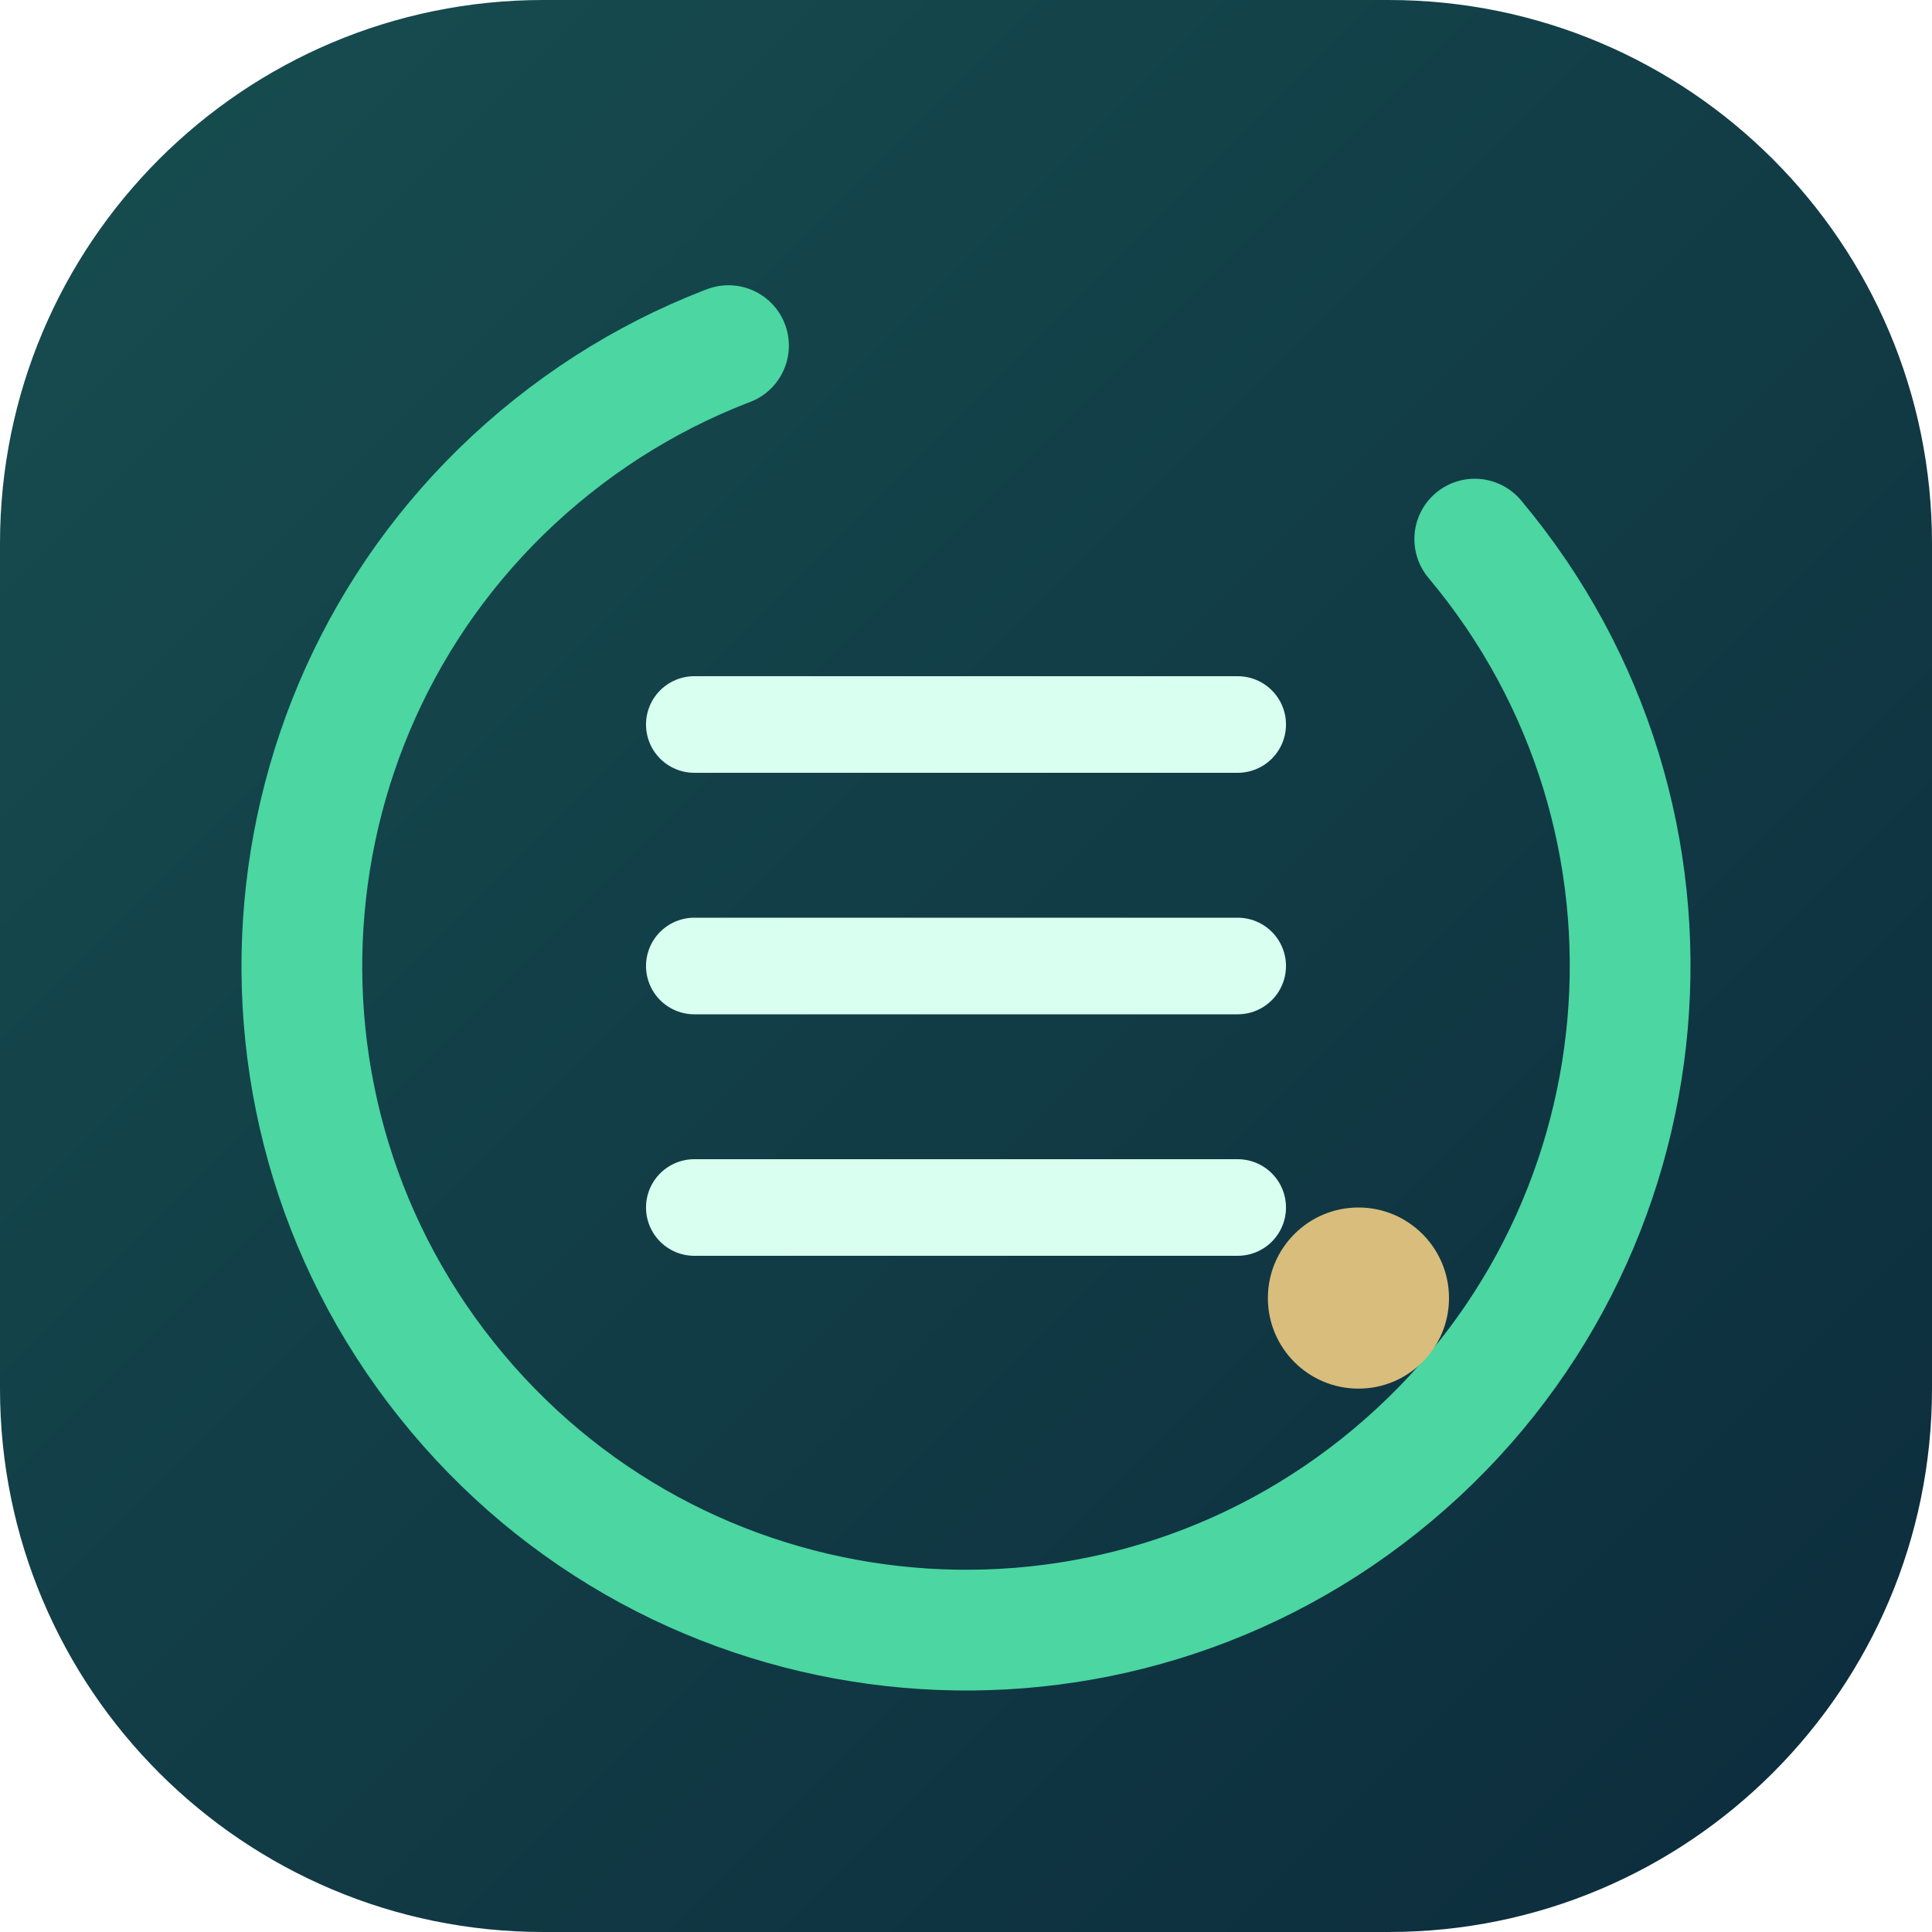
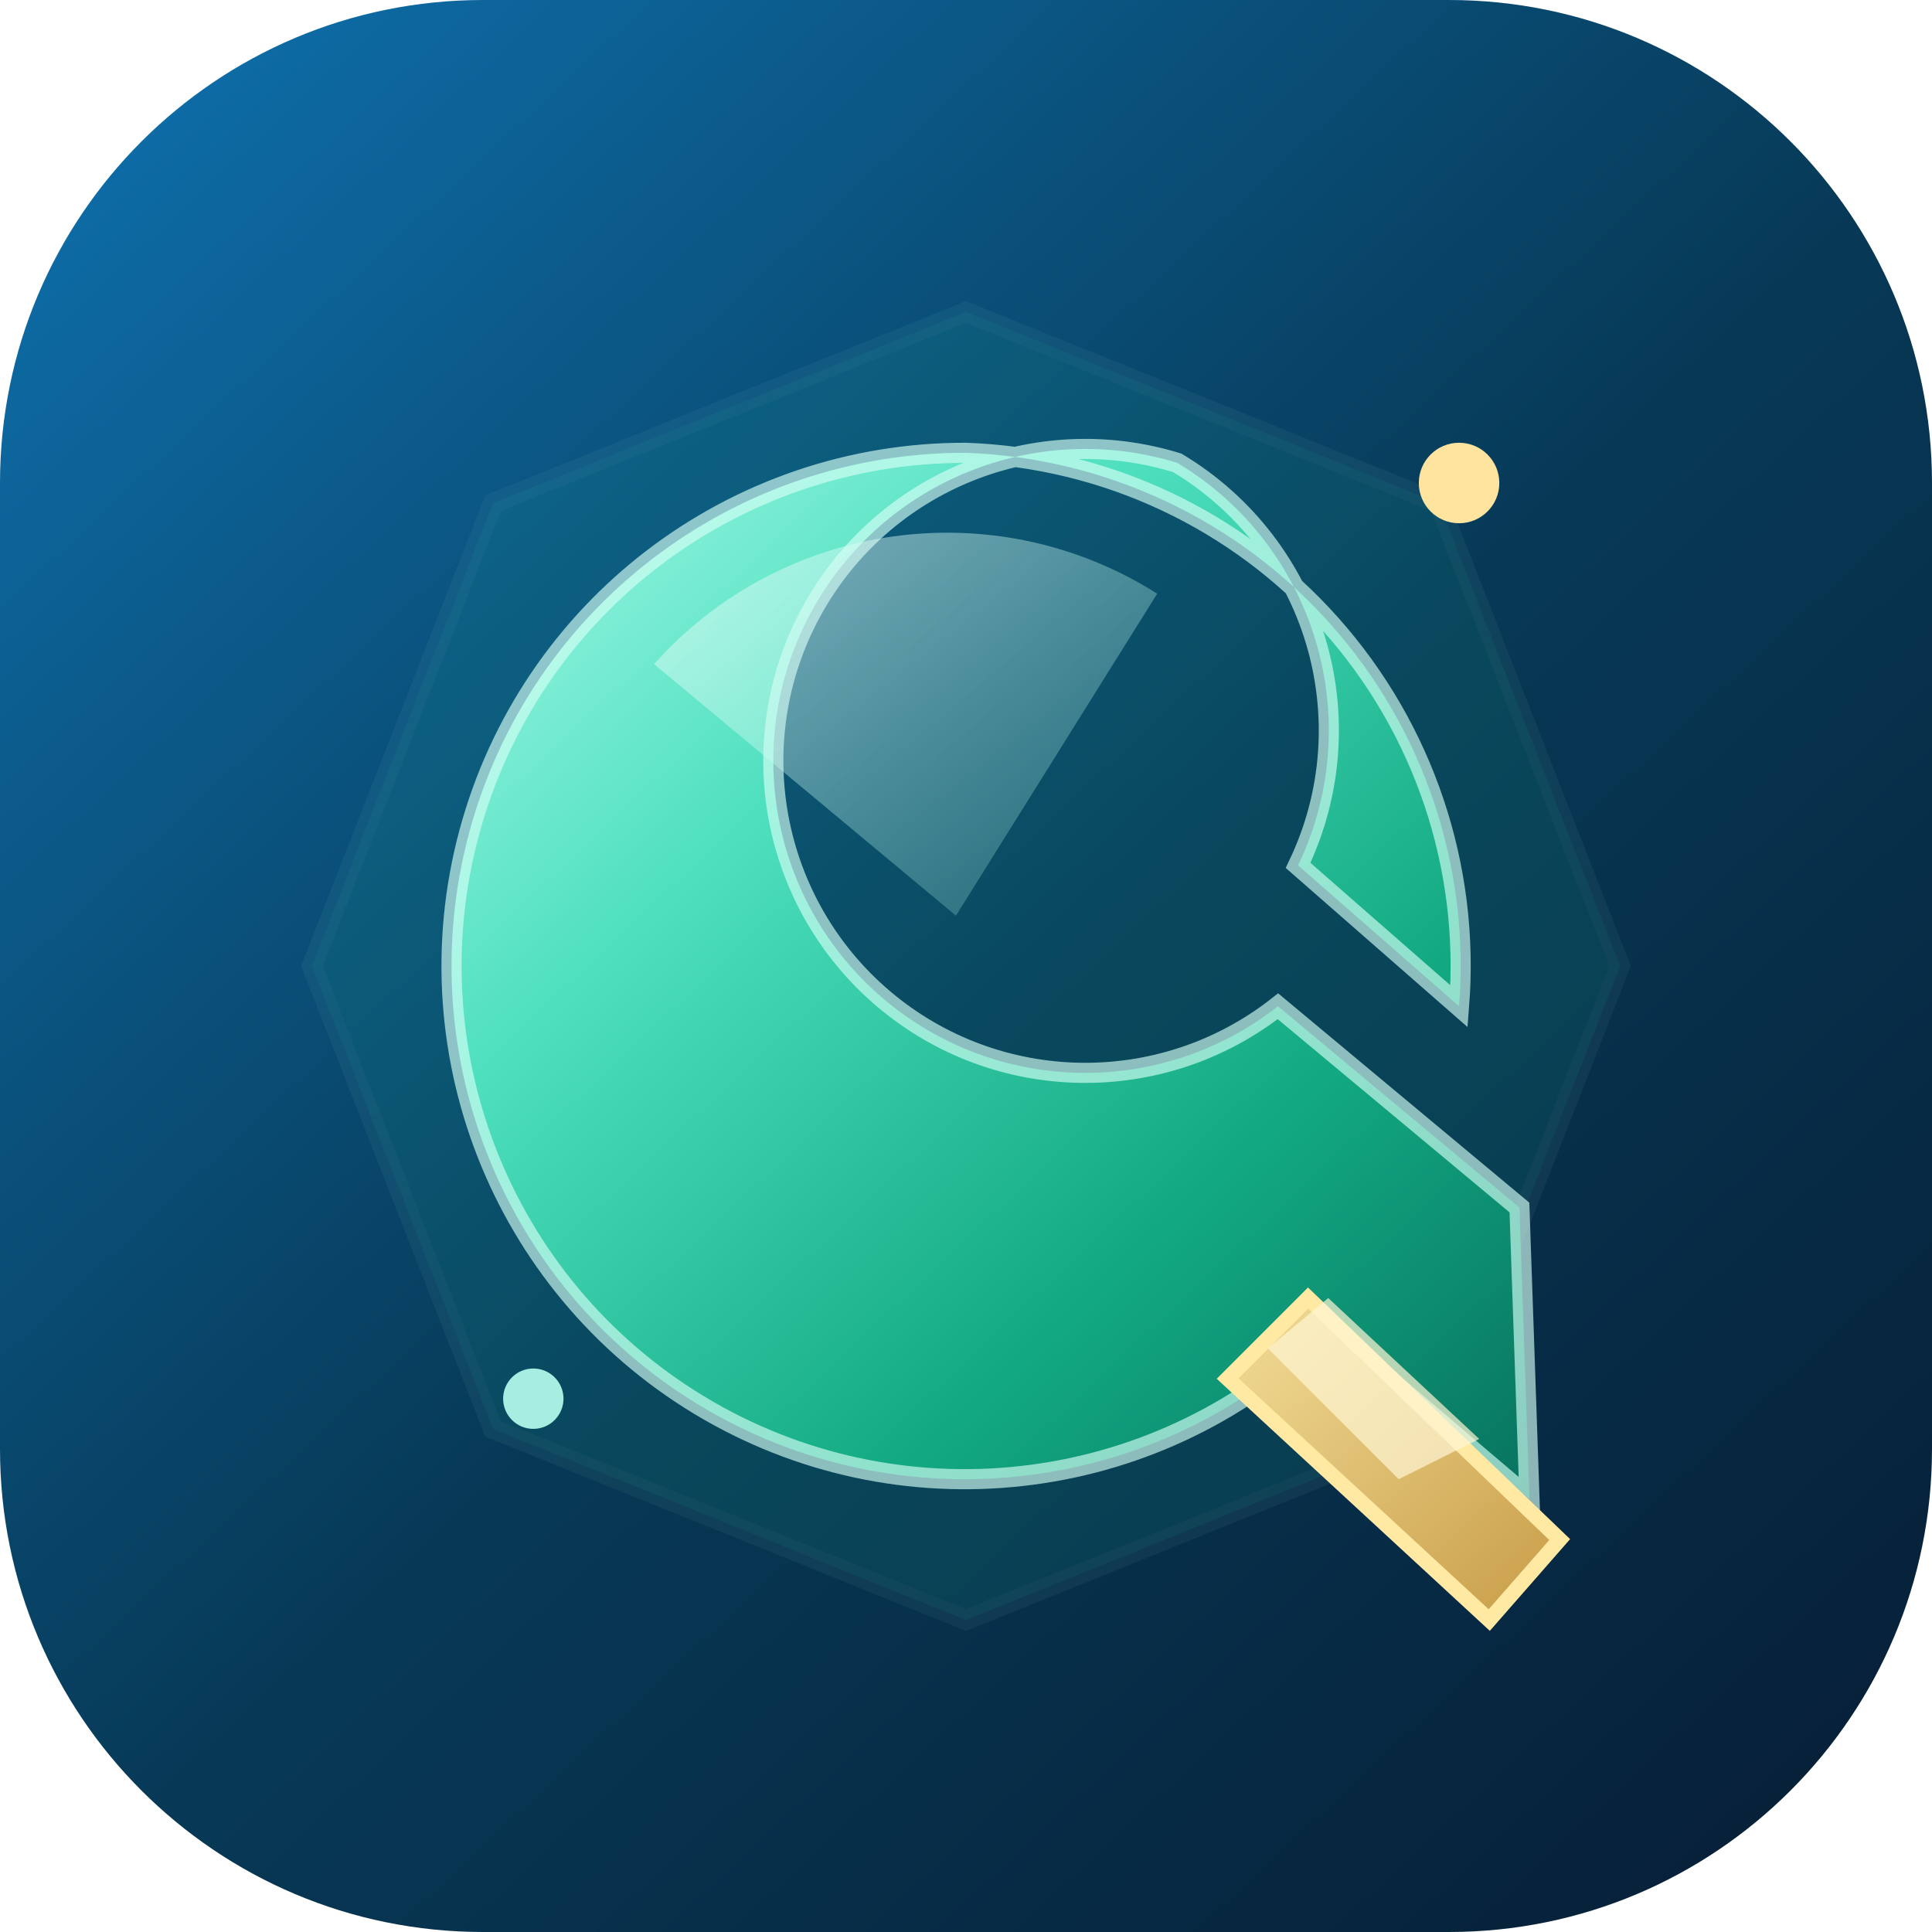
- <svg xmlns="http://www.w3.org/2000/svg" width="192" height="192" viewBox="0 0 64 64" role="img" aria-label="QUN">
+ <svg xmlns="http://www.w3.org/2000/svg" width="192" height="192" viewBox="0 0 192 192">
  <defs>
-     <linearGradient id="bg" x1="0" y1="0" x2="1" y2="1">
-       <stop stop-color="#174e50" />
-       <stop offset="1" stop-color="#0c2b3c" />
+     <linearGradient id="bg" x1="12" y1="8" x2="180" y2="188" gradientUnits="userSpaceOnUse">
+       <stop stop-color="#0E6DA8" />
+       <stop offset=".52" stop-color="#073956" />
+       <stop offset="1" stop-color="#071F37" />
    </linearGradient>
+     <linearGradient id="glass" x1="42" y1="35" x2="150" y2="150" gradientUnits="userSpaceOnUse">
+       <stop stop-color="#B7FFF0" />
+       <stop offset=".36" stop-color="#4DDFBE" />
+       <stop offset=".72" stop-color="#12A982" />
+       <stop offset="1" stop-color="#08735F" />
+     </linearGradient>
+     <linearGradient id="shine" x1="52" y1="40" x2="112" y2="115" gradientUnits="userSpaceOnUse">
+       <stop stop-color="#FFF" />
+       <stop offset="1" stop-color="#8DF4DE" stop-opacity=".08" />
+     </linearGradient>
+     <linearGradient id="gold" x1="116" y1="117" x2="157" y2="160" gradientUnits="userSpaceOnUse">
+       <stop stop-color="#FFF0B0" />
+       <stop offset="1" stop-color="#C79B45" />
+     </linearGradient>
+     <filter id="shadow" x="20" y="18" width="152" height="160" color-interpolation-filters="sRGB">
+       <feGaussianBlur stdDeviation="5" />
+     </filter>
  </defs>
-   <rect width="64" height="64" rx="18" fill="url(#bg)" />
-   <circle cx="32" cy="32" r="22" fill="none" stroke="#4bd6a2" stroke-width="4" stroke-linecap="round" stroke-dasharray="111 28" transform="rotate(-40 32 32)" />
-   <path d="M23 24h18M23 32h18M23 40h18" stroke="#d9fff0" stroke-width="3.2" stroke-linecap="round" />
-   <circle cx="45" cy="43" r="3" fill="#d8bd7c" />
+   <rect width="192" height="192" rx="48" fill="url(#bg)" />
+   <circle cx="96" cy="91" r="65" fill="#42D9B2" opacity=".13" filter="url(#shadow)" />
+   <path d="M96 31 143 50 161 96 143 142 96 161 49 142 31 96 49 50Z" fill="#1CBF9C" opacity=".12" stroke="#A4F9E6" stroke-opacity=".45" stroke-width="2" />
+   <path d="M96 45a51 51 0 1 0 36 87l20 17-1-29-24-20a31 31 0 1 1-10-54 31 31 0 0 1 12 40l16 14A51 51 0 0 0 96 45Z" fill="url(#glass)" stroke="#D5FFF5" stroke-opacity=".65" stroke-width="2" />
+   <path d="M65 66a39 39 0 0 1 50-7L95 91Z" fill="url(#shine)" opacity=".68" />
+   <path d="m130 129 25 24-7 8-26-24Z" fill="url(#gold)" stroke="#FFE9A3" stroke-width="1.5" />
+   <path d="m132 129 15 14-8 4-13-13Z" fill="#FFF7D4" opacity=".7" />
+   <circle cx="145" cy="48" r="4" fill="#FFE4A0" />
+   <circle cx="53" cy="139" r="3" fill="#B8FFF0" opacity=".9" />
</svg>
